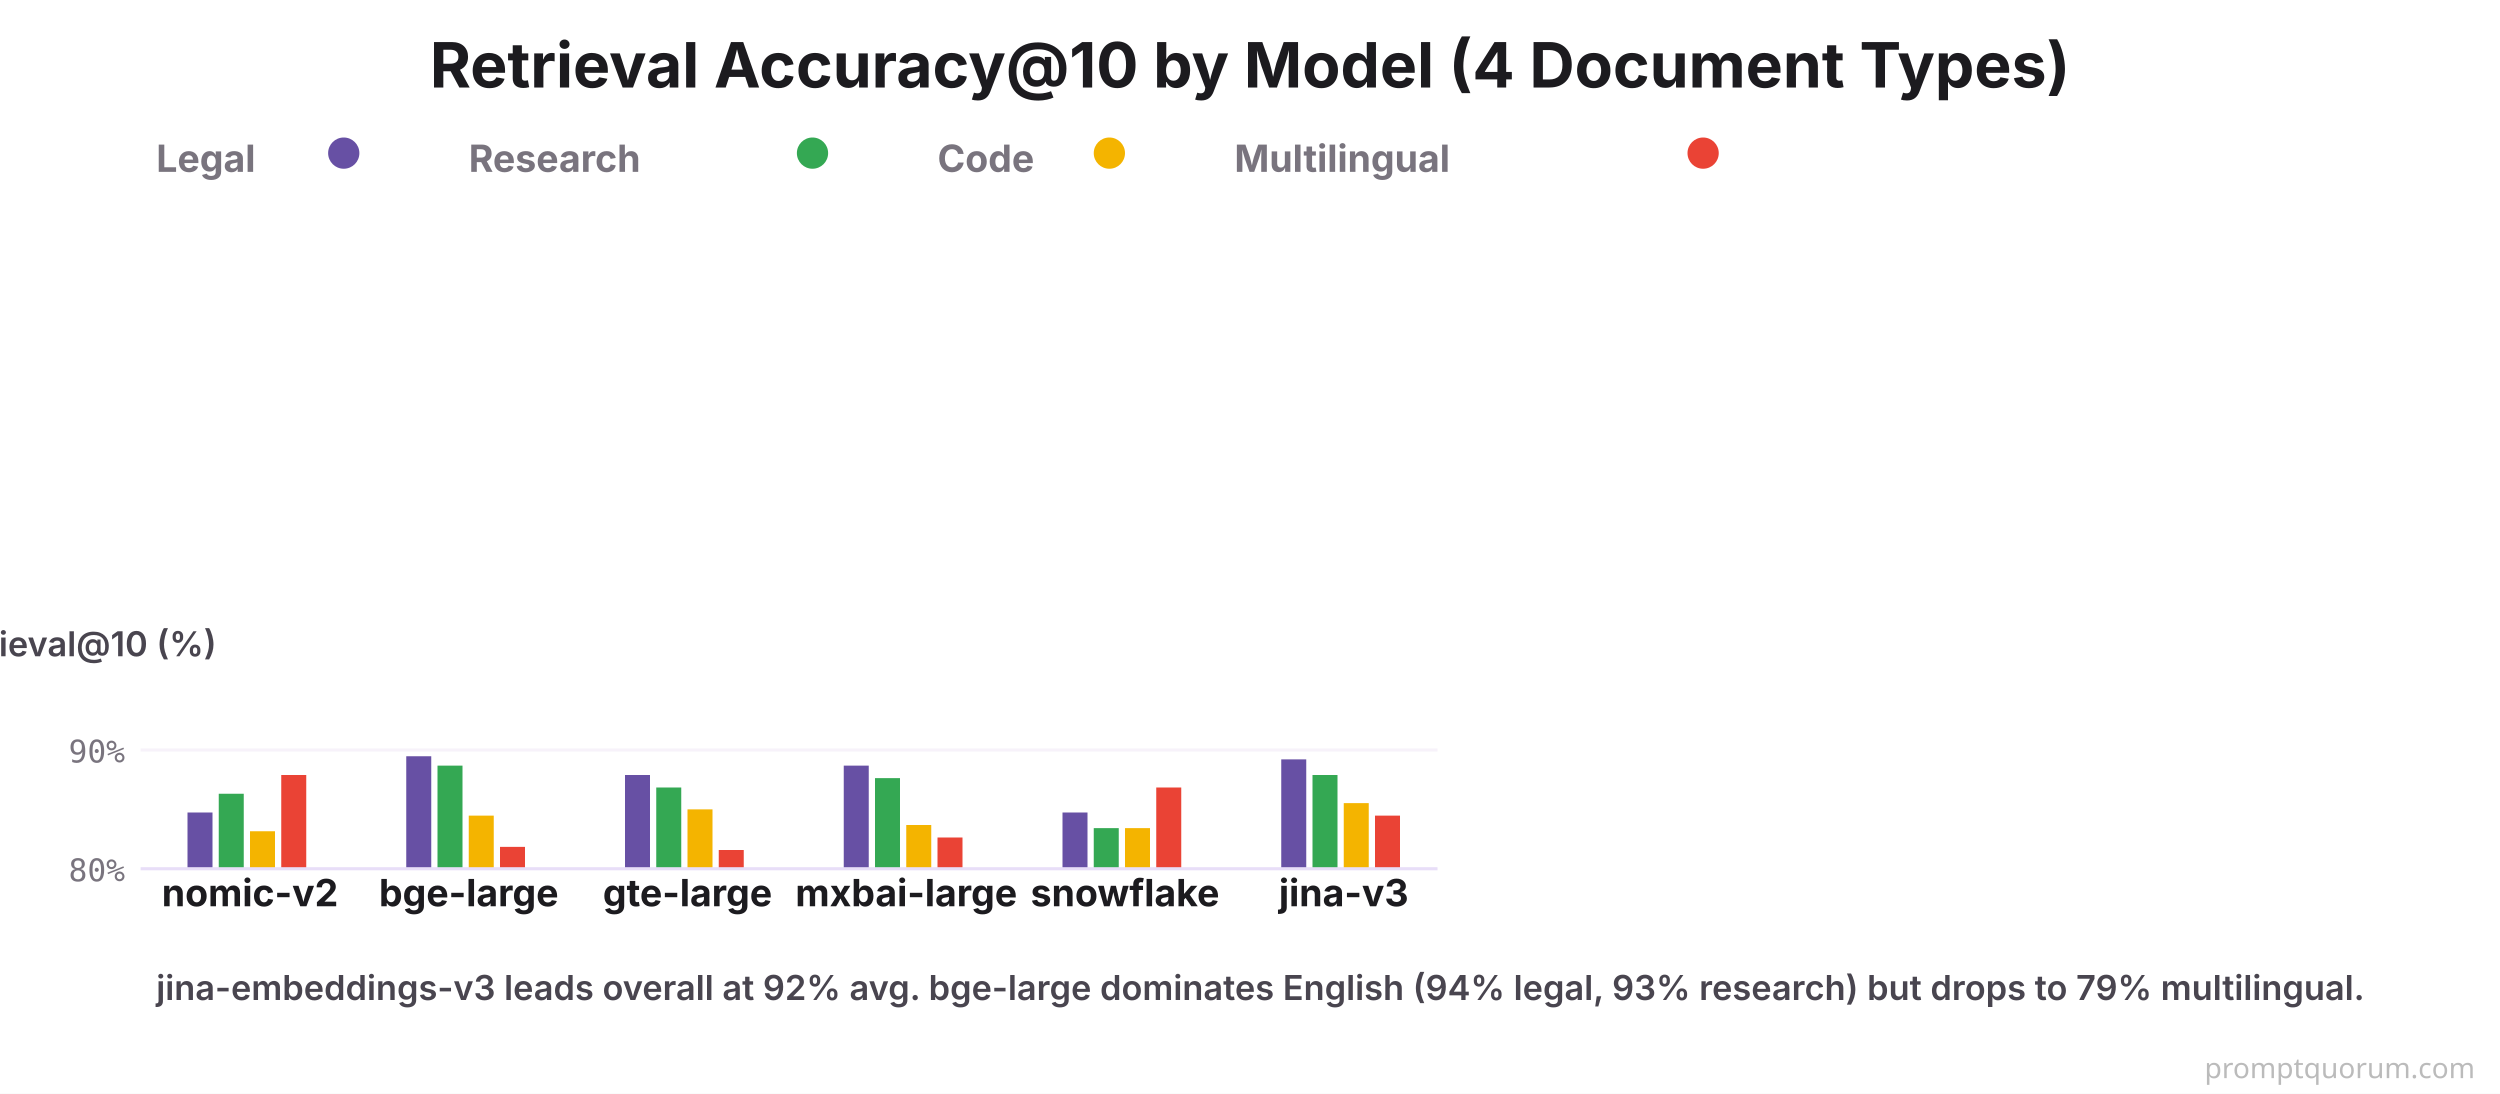
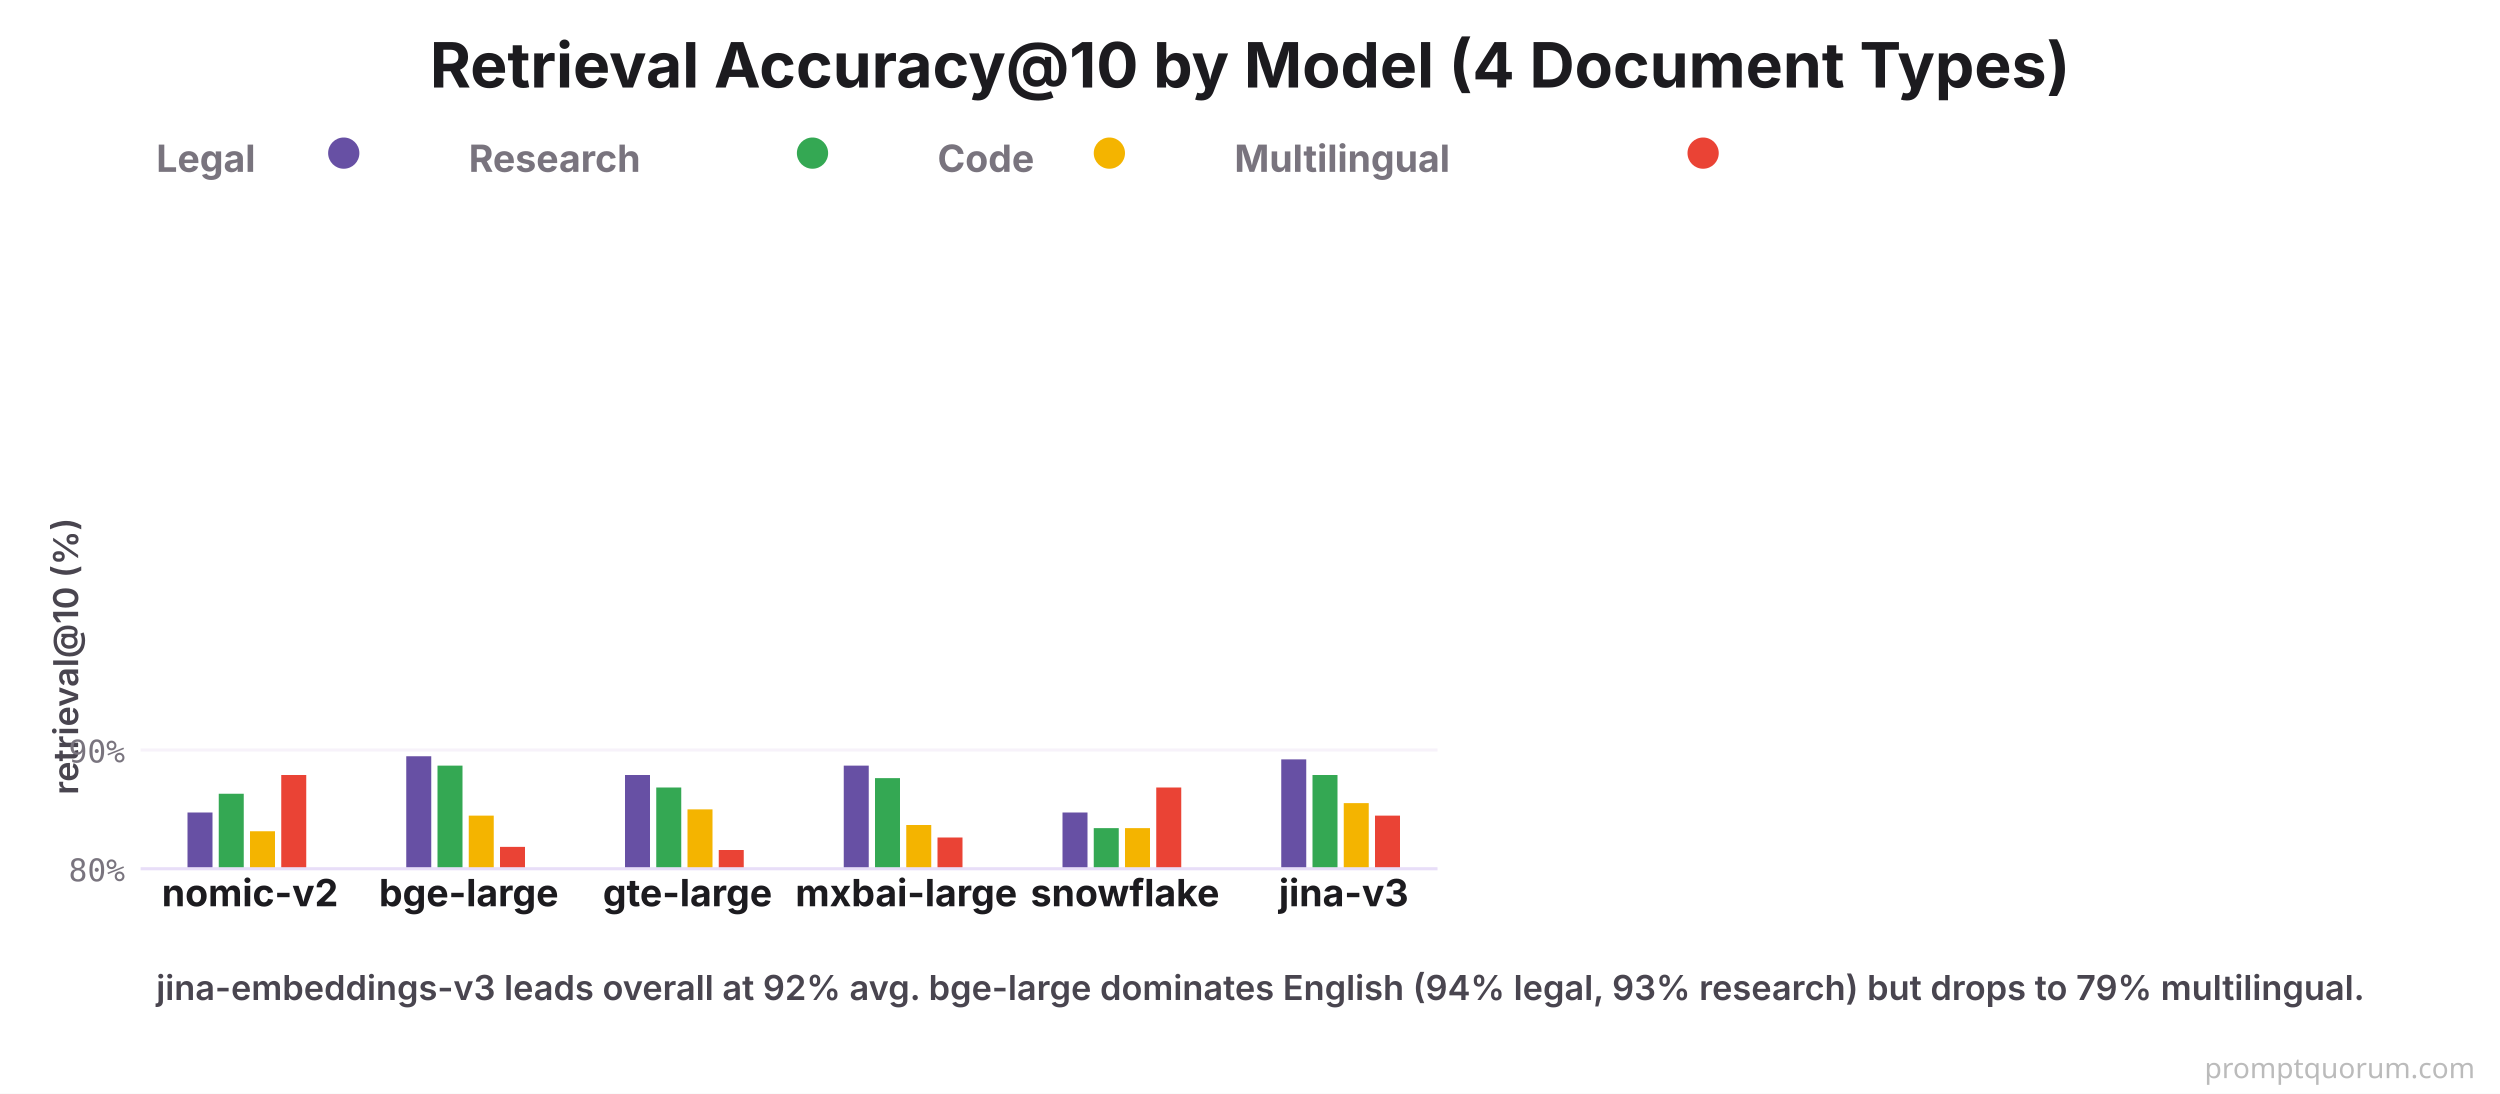
<svg xmlns="http://www.w3.org/2000/svg" viewBox="0 0 800 350">
  <defs>
    <filter id="dropShadow">
      <feDropShadow dx="0" dy="4" stdDeviation="6" flood-opacity="0.08" />
    </filter>
  </defs>
  <rect width="800" height="350" fill="#FFFFFF" />
  <text x="400" y="28" font-size="20" font-weight="700" fill="#1C1B1F" text-anchor="middle" font-family="system-ui, -apple-system, sans-serif">
    Retrieval Accuracy@10 by Model (4 Document Types)
  </text>
  <text x="50" y="55" font-size="12" font-weight="700" fill="#79747E" font-family="system-ui, -apple-system, sans-serif">Legal</text>
  <circle cx="110" cy="49" r="5" fill="#6750A4" />
  <text x="150" y="55" font-size="12" font-weight="700" fill="#79747E" font-family="system-ui, -apple-system, sans-serif">Research</text>
  <circle cx="260" cy="49" r="5" fill="#34A853" />
  <text x="300" y="55" font-size="12" font-weight="700" fill="#79747E" font-family="system-ui, -apple-system, sans-serif">Code</text>
  <circle cx="355" cy="49" r="5" fill="#F4B400" />
  <text x="395" y="55" font-size="12" font-weight="700" fill="#79747E" font-family="system-ui, -apple-system, sans-serif">Multilingual</text>
  <circle cx="545" cy="49" r="5" fill="#EA4335" />
-   <text x="25" y="210" font-size="11" font-weight="600" fill="#49454F" text-anchor="middle" font-family="system-ui, -apple-system, sans-serif">retrieval@10 (%)</text>
+   <text x="25" y="210" font-size="11" font-weight="600" fill="#49454F" text-anchor="middle" font-family="system-ui, -apple-system, sans-serif" transform="rotate(-90 25 210)">retrieval@10 (%)</text>
  <text x="80" y="290" font-size="12" font-weight="700" fill="#1C1B1F" text-anchor="middle" font-family="system-ui, -apple-system, sans-serif">nomic-v2</text>
  <rect x="60" y="260" width="8" height="18" fill="#6750A4" />
  <rect x="70" y="254" width="8" height="24" fill="#34A853" />
  <rect x="80" y="266" width="8" height="12" fill="#F4B400" />
  <rect x="90" y="248" width="8" height="30" fill="#EA4335" />
  <text x="150" y="290" font-size="12" font-weight="700" fill="#1C1B1F" text-anchor="middle" font-family="system-ui, -apple-system, sans-serif">bge-large</text>
  <rect x="130" y="242" width="8" height="36" fill="#6750A4" />
  <rect x="140" y="245" width="8" height="33" fill="#34A853" />
  <rect x="150" y="261" width="8" height="17" fill="#F4B400" />
  <rect x="160" y="271" width="8" height="7" fill="#EA4335" />
  <text x="220" y="290" font-size="12" font-weight="700" fill="#1C1B1F" text-anchor="middle" font-family="system-ui, -apple-system, sans-serif">gte-large</text>
  <rect x="200" y="248" width="8" height="30" fill="#6750A4" />
  <rect x="210" y="252" width="8" height="26" fill="#34A853" />
  <rect x="220" y="259" width="8" height="19" fill="#F4B400" />
  <rect x="230" y="272" width="8" height="6" fill="#EA4335" />
  <text x="290" y="290" font-size="12" font-weight="700" fill="#1C1B1F" text-anchor="middle" font-family="system-ui, -apple-system, sans-serif">mxbai-large</text>
  <rect x="270" y="245" width="8" height="33" fill="#6750A4" />
  <rect x="280" y="249" width="8" height="29" fill="#34A853" />
  <rect x="290" y="264" width="8" height="14" fill="#F4B400" />
  <rect x="300" y="268" width="8" height="10" fill="#EA4335" />
  <text x="360" y="290" font-size="12" font-weight="700" fill="#1C1B1F" text-anchor="middle" font-family="system-ui, -apple-system, sans-serif">snowflake</text>
  <rect x="340" y="260" width="8" height="18" fill="#6750A4" />
  <rect x="350" y="265" width="8" height="13" fill="#34A853" />
  <rect x="360" y="265" width="8" height="13" fill="#F4B400" />
  <rect x="370" y="252" width="8" height="26" fill="#EA4335" />
  <text x="430" y="290" font-size="12" font-weight="700" fill="#1C1B1F" text-anchor="middle" font-family="system-ui, -apple-system, sans-serif">jina-v3</text>
  <rect x="410" y="243" width="8" height="35" fill="#6750A4" />
  <rect x="420" y="248" width="8" height="30" fill="#34A853" />
  <rect x="430" y="257" width="8" height="21" fill="#F4B400" />
  <rect x="440" y="261" width="8" height="17" fill="#EA4335" />
  <line x1="45" y1="278" x2="460" y2="278" stroke="#E8DEF8" stroke-width="1" />
  <text x="40" y="282" font-size="10" fill="#79747E" text-anchor="end" font-family="'SF Mono', Monaco, monospace">80%</text>
  <line x1="45" y1="240" x2="460" y2="240" stroke="#F7F2FA" stroke-width="1" />
  <text x="40" y="244" font-size="10" fill="#79747E" text-anchor="end" font-family="'SF Mono', Monaco, monospace">90%</text>
  <text x="50" y="320" font-size="11" font-weight="600" fill="#49454F" font-family="system-ui, -apple-system, sans-serif">
    jina-embeddings-v3 leads overall at 92% avg. bge-large dominates English (94% legal, 93% research) but drops to 79% multilingual.
  </text>
  <text x="792" y="345" font-family="system-ui,sans-serif" font-size="9" fill="#BBBBBB" text-anchor="end">promptquorum.com</text>
</svg>
